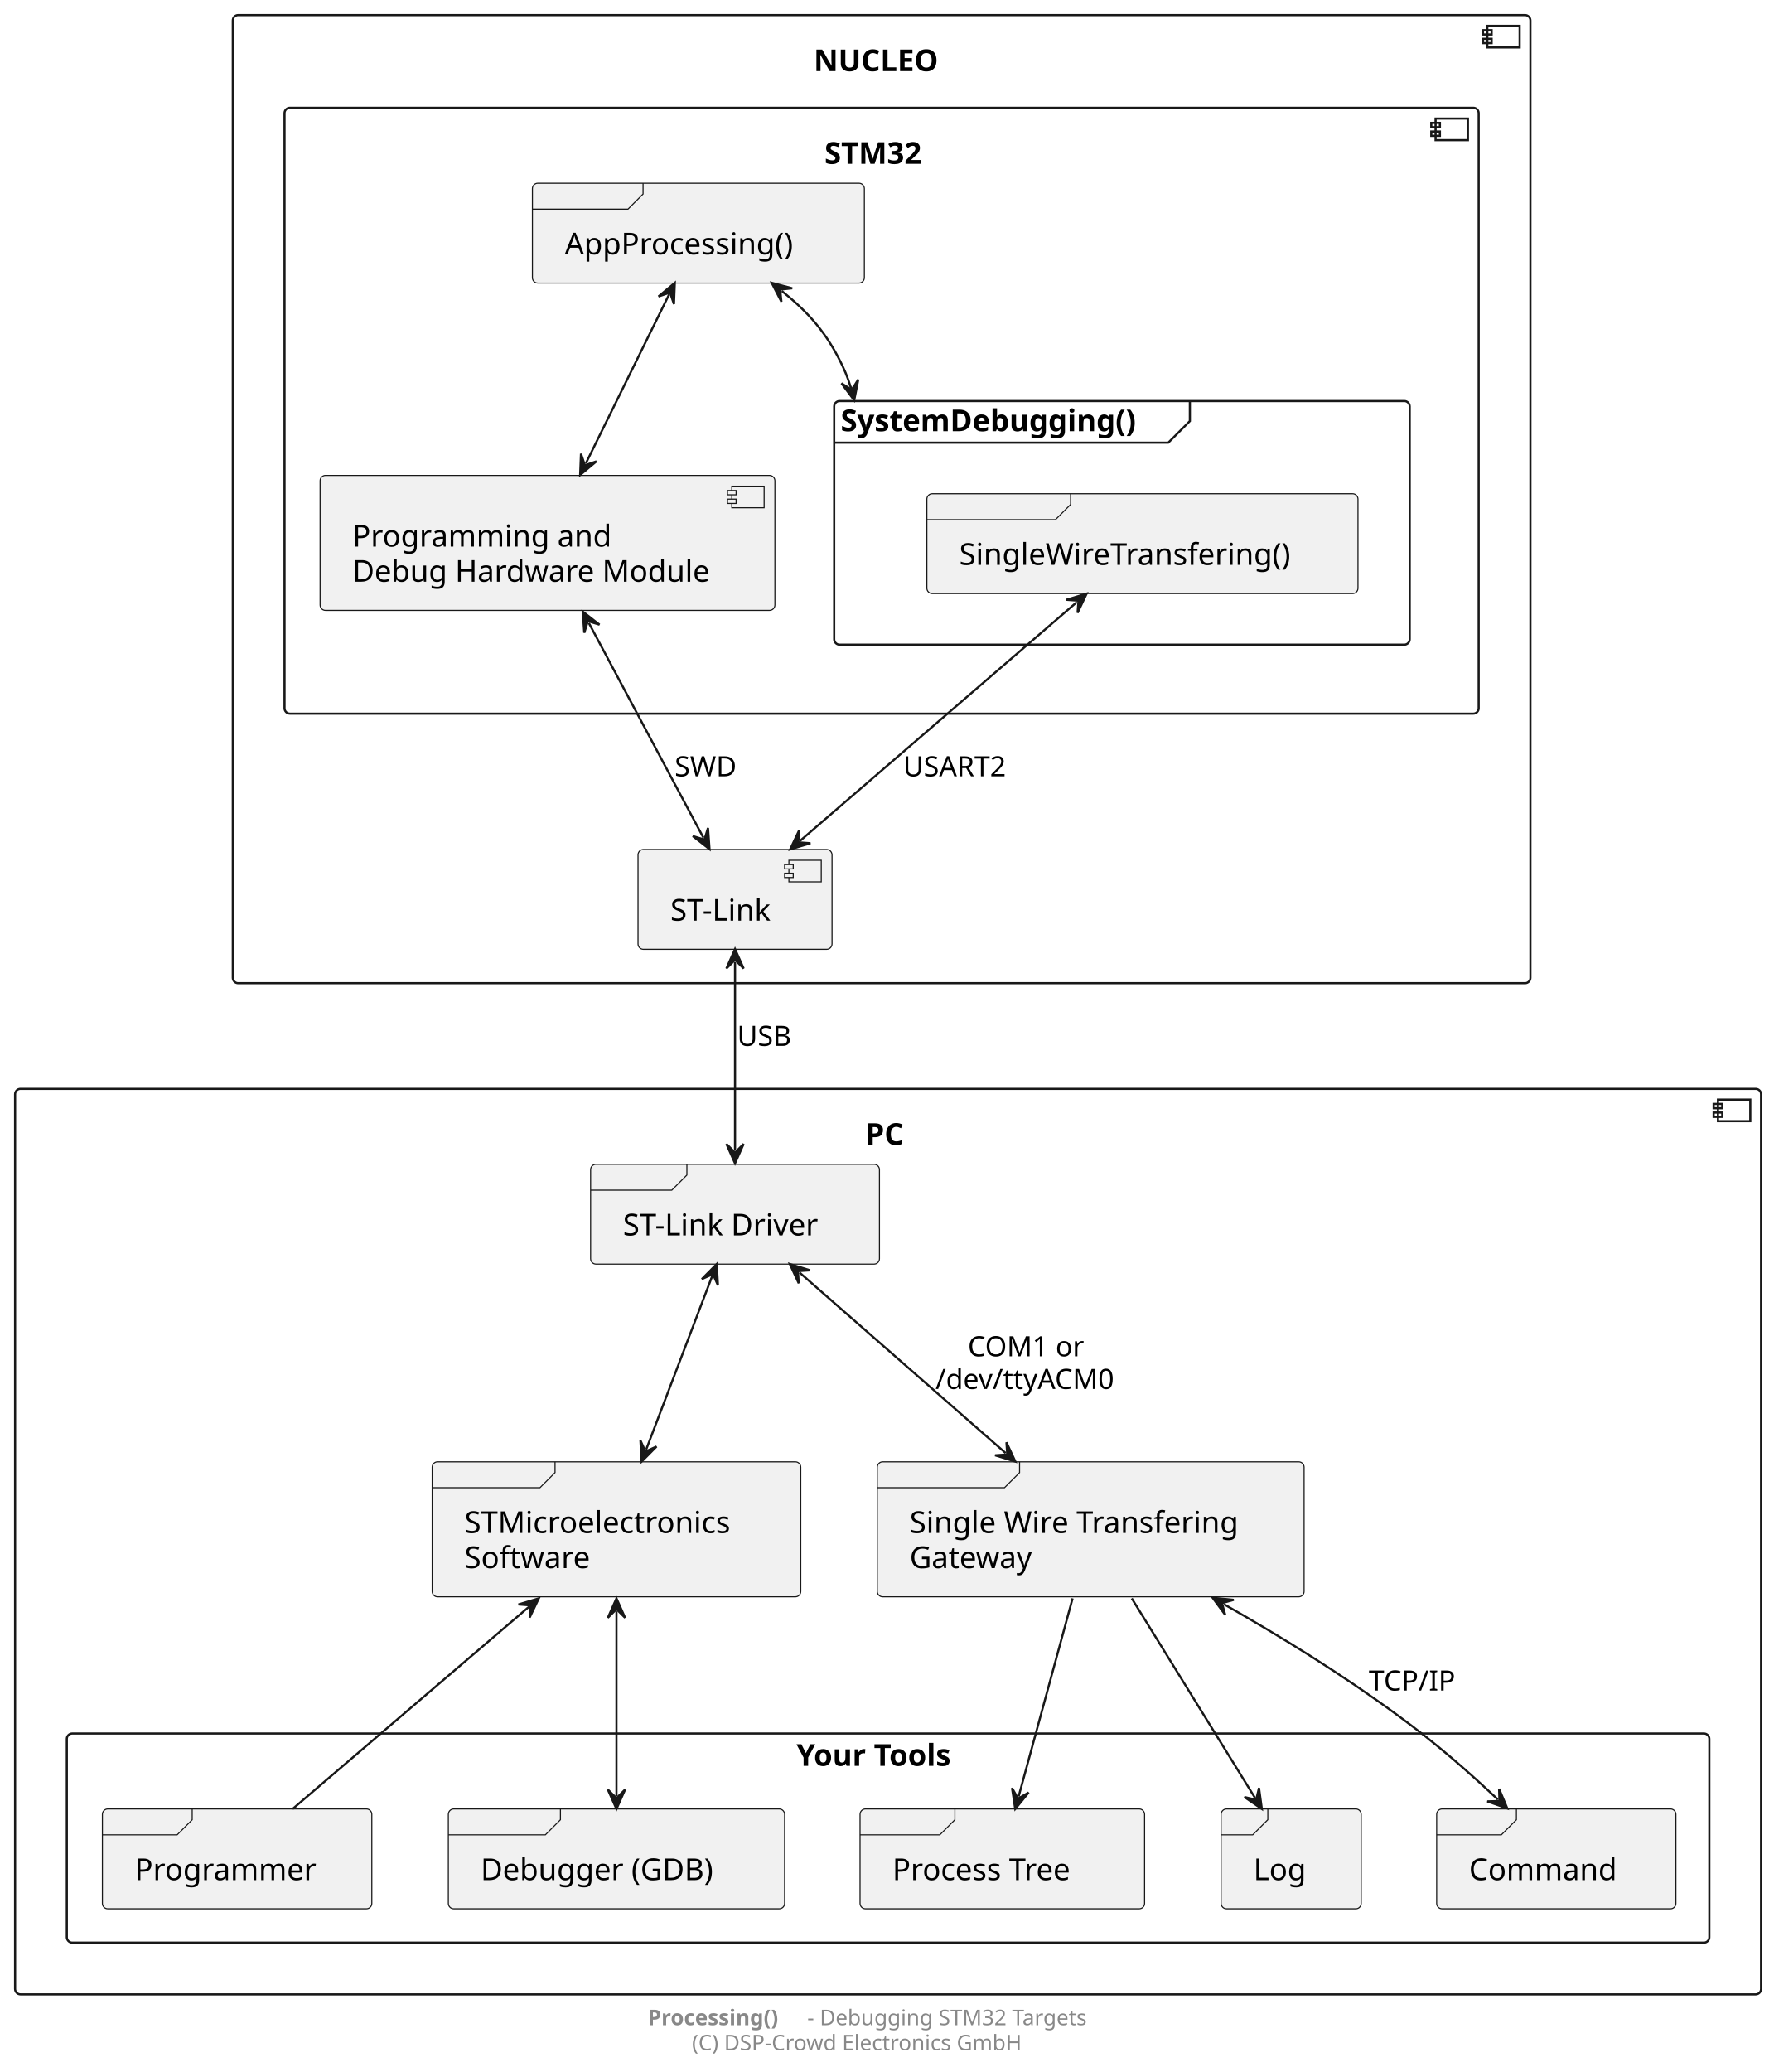
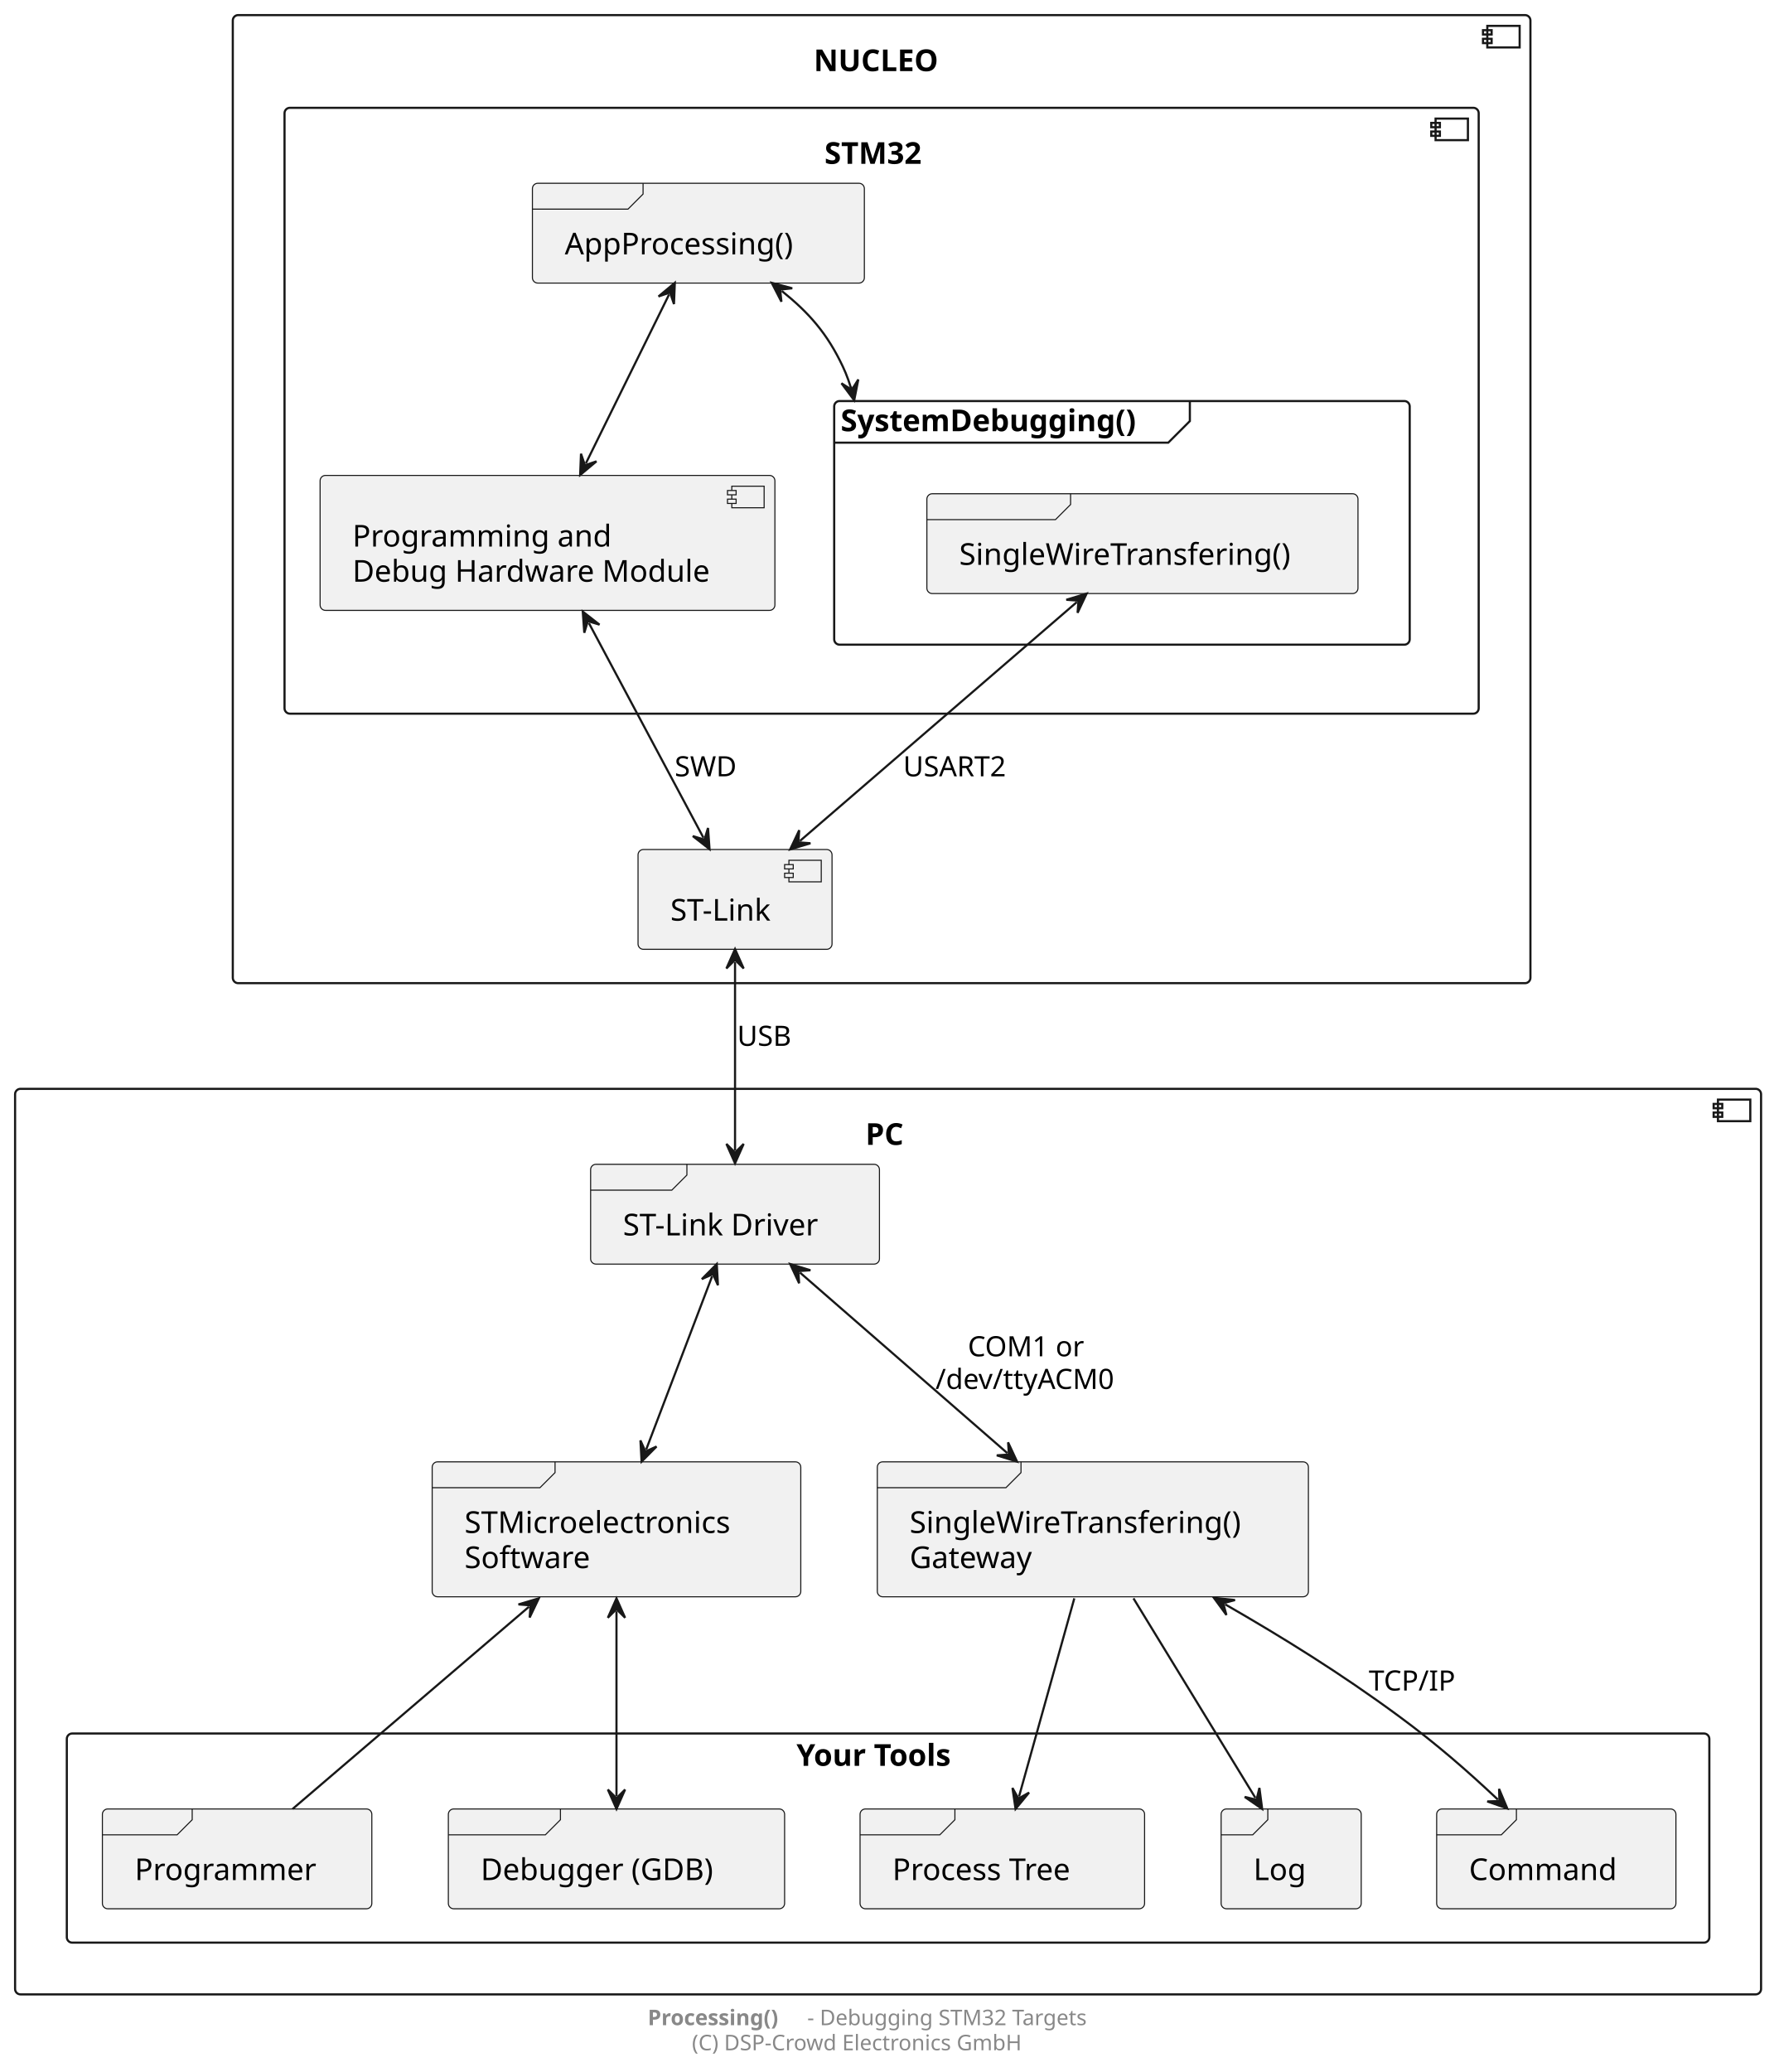
<svg xmlns="http://www.w3.org/2000/svg" contentStyleType="text/css" height="961px" preserveAspectRatio="none" style="width:823px;height:961px;background:#FFFFFF;" version="1.1" viewBox="0 0 823 961" width="823px" zoomAndPan="magnify">
  <defs />
  <g>
    <g id="cluster_pNuc">
      <rect fill="none" height="449" rx="2.5" ry="2.5" style="stroke:#181818;stroke-width:1.0;" width="602" x="108" y="7" />
      <rect fill="none" height="10" style="stroke:#181818;stroke-width:1.0;" width="15" x="690" y="12" />
      <rect fill="none" height="2" style="stroke:#181818;stroke-width:1.0;" width="4" x="688" y="14" />
      <rect fill="none" height="2" style="stroke:#181818;stroke-width:1.0;" width="4" x="688" y="18" />
      <text fill="#000000" font-family="sans-serif" font-size="14" font-weight="bold" lengthAdjust="spacing" textLength="63" x="377.5" y="32.995">NUCLEO</text>
    </g>
    <g id="cluster_STM32">
      <rect fill="none" height="281" rx="2.5" ry="2.5" style="stroke:#181818;stroke-width:1.0;" width="554" x="132" y="50" />
      <rect fill="none" height="10" style="stroke:#181818;stroke-width:1.0;" width="15" x="666" y="55" />
      <rect fill="none" height="2" style="stroke:#181818;stroke-width:1.0;" width="4" x="664" y="57" />
      <rect fill="none" height="2" style="stroke:#181818;stroke-width:1.0;" width="4" x="664" y="61" />
      <text fill="#000000" font-family="sans-serif" font-size="14" font-weight="bold" lengthAdjust="spacing" textLength="53" x="382.5" y="75.995">STM32</text>
    </g>
    <g id="cluster_pSysDbg">
      <rect fill="none" height="113" rx="2.5" ry="2.5" style="stroke:#181818;stroke-width:1.0;" width="267" x="387" y="186" />
      <path d="M552,186 L552,195.297 L542,205.297 L387,205.297 " fill="none" style="stroke:#181818;stroke-width:1.0;" />
      <text fill="#000000" font-family="sans-serif" font-size="14" font-weight="bold" lengthAdjust="spacing" textLength="155" x="390" y="199.995">SystemDebugging()</text>
    </g>
    <g id="cluster_pPc">
      <rect fill="none" height="420" rx="2.5" ry="2.5" style="stroke:#181818;stroke-width:1.0;" width="810" x="7" y="505" />
      <rect fill="none" height="10" style="stroke:#181818;stroke-width:1.0;" width="15" x="797" y="510" />
      <rect fill="none" height="2" style="stroke:#181818;stroke-width:1.0;" width="4" x="795" y="512" />
      <rect fill="none" height="2" style="stroke:#181818;stroke-width:1.0;" width="4" x="795" y="516" />
      <text fill="#000000" font-family="sans-serif" font-size="14" font-weight="bold" lengthAdjust="spacing" textLength="21" x="401.5" y="530.995">PC</text>
    </g>
    <g id="cluster_pTools">
      <rect fill="none" height="97" rx="2.5" ry="2.5" style="stroke:#181818;stroke-width:1.0;" width="762" x="31" y="804" />
      <text fill="#000000" font-family="sans-serif" font-size="14" font-weight="bold" lengthAdjust="spacing" textLength="85" x="369.5" y="818.995">Your Tools</text>
    </g>
    <g id="elem_pStLink">
      <rect fill="#F1F1F1" height="46.297" rx="2.5" ry="2.5" style="stroke:#181818;stroke-width:0.5;" width="90" x="296" y="394" />
      <rect fill="#F1F1F1" height="10" style="stroke:#181818;stroke-width:0.5;" width="15" x="366" y="399" />
      <rect fill="#F1F1F1" height="2" style="stroke:#181818;stroke-width:0.5;" width="4" x="364" y="401" />
      <rect fill="#F1F1F1" height="2" style="stroke:#181818;stroke-width:0.5;" width="4" x="364" y="405" />
      <text fill="#000000" font-family="sans-serif" font-size="14" lengthAdjust="spacing" textLength="50" x="311" y="426.995">ST-Link</text>
    </g>
    <g id="elem_pApp">
      <rect fill="#F1F1F1" height="46.297" rx="2.5" ry="2.5" style="stroke:#181818;stroke-width:0.5;" width="154" x="247" y="85" />
      <path d="M298.333,85 L298.333,90 L291.333,97 L247,97 " fill="none" style="stroke:#181818;stroke-width:0.5;" />
      <text fill="#000000" font-family="sans-serif" font-size="14" lengthAdjust="spacing" textLength="114" x="262" y="117.995">AppProcessing()</text>
    </g>
    <g id="elem_pHwDbg">
      <rect fill="#F1F1F1" height="62.594" rx="2.5" ry="2.5" style="stroke:#181818;stroke-width:0.5;" width="211" x="148.5" y="220.5" />
      <rect fill="#F1F1F1" height="10" style="stroke:#181818;stroke-width:0.5;" width="15" x="339.5" y="225.5" />
      <rect fill="#F1F1F1" height="2" style="stroke:#181818;stroke-width:0.5;" width="4" x="337.5" y="227.5" />
      <rect fill="#F1F1F1" height="2" style="stroke:#181818;stroke-width:0.5;" width="4" x="337.5" y="231.5" />
      <text fill="#000000" font-family="sans-serif" font-size="14" lengthAdjust="spacing" textLength="122" x="163.5" y="253.495">Programming and</text>
      <text fill="#000000" font-family="sans-serif" font-size="14" lengthAdjust="spacing" textLength="171" x="163.5" y="269.792">Debug Hardware Module</text>
    </g>
    <g id="elem_pSwt">
      <rect fill="#F1F1F1" height="46.297" rx="2.5" ry="2.5" style="stroke:#181818;stroke-width:0.5;" width="200" x="430" y="229" />
      <path d="M496.667,229 L496.667,234 L489.667,241 L430,241 " fill="none" style="stroke:#181818;stroke-width:0.5;" />
      <text fill="#000000" font-family="sans-serif" font-size="14" lengthAdjust="spacing" textLength="160" x="445" y="261.995">SingleWireTransfering()</text>
    </g>
    <g id="elem_pDrv">
      <rect fill="#F1F1F1" height="46.297" rx="2.5" ry="2.5" style="stroke:#181818;stroke-width:0.5;" width="134" x="274" y="540" />
      <path d="M318.667,540 L318.667,545 L311.667,552 L274,552 " fill="none" style="stroke:#181818;stroke-width:0.5;" />
      <text fill="#000000" font-family="sans-serif" font-size="14" lengthAdjust="spacing" textLength="94" x="289" y="572.995">ST-Link Driver</text>
    </g>
    <g id="elem_pGw">
-       <rect fill="#F1F1F1" height="62.594" rx="2.5" ry="2.5" style="stroke:#181818;stroke-width:0.5;" width="198" x="407" y="678" />
-       <path d="M473,678 L473,683 L466,690 L407,690 " fill="none" style="stroke:#181818;stroke-width:0.5;" />
-       <text fill="#000000" font-family="sans-serif" font-size="14" lengthAdjust="spacing" textLength="158" x="422" y="710.995">Single Wire Transfering</text>
+       <rect fill="#F1F1F1" height="62.594" rx="2.5" ry="2.5" style="stroke:#181818;stroke-width:0.5;" width="200" x="407" y="678" />
+       <path d="M473.667,678 L473.667,683 L466.667,690 L407,690 " fill="none" style="stroke:#181818;stroke-width:0.5;" />
+       <text fill="#000000" font-family="sans-serif" font-size="14" lengthAdjust="spacing" textLength="160" x="422" y="710.995">SingleWireTransfering()</text>
      <text fill="#000000" font-family="sans-serif" font-size="14" lengthAdjust="spacing" textLength="59" x="422" y="727.292">Gateway</text>
    </g>
    <g id="elem_pStSw">
      <rect fill="#F1F1F1" height="62.594" rx="2.5" ry="2.5" style="stroke:#181818;stroke-width:0.5;" width="171" x="200.5" y="678" />
      <path d="M257.5,678 L257.5,683 L250.5,690 L200.5,690 " fill="none" style="stroke:#181818;stroke-width:0.5;" />
      <text fill="#000000" font-family="sans-serif" font-size="14" lengthAdjust="spacing" textLength="131" x="215.5" y="710.995">STMicroelectronics</text>
      <text fill="#000000" font-family="sans-serif" font-size="14" lengthAdjust="spacing" textLength="60" x="215.5" y="727.292">Software</text>
    </g>
    <g id="elem_pProg">
      <rect fill="#F1F1F1" height="46.297" rx="2.5" ry="2.5" style="stroke:#181818;stroke-width:0.5;" width="125" x="47.5" y="839" />
      <path d="M89.167,839 L89.167,844 L82.167,851 L47.5,851 " fill="none" style="stroke:#181818;stroke-width:0.5;" />
      <text fill="#000000" font-family="sans-serif" font-size="14" lengthAdjust="spacing" textLength="85" x="62.5" y="871.995">Programmer</text>
    </g>
    <g id="elem_pDbg">
      <rect fill="#F1F1F1" height="46.297" rx="2.5" ry="2.5" style="stroke:#181818;stroke-width:0.5;" width="156" x="208" y="839" />
      <path d="M260,839 L260,844 L253,851 L208,851 " fill="none" style="stroke:#181818;stroke-width:0.5;" />
      <text fill="#000000" font-family="sans-serif" font-size="14" lengthAdjust="spacing" textLength="116" x="223" y="871.995">Debugger (GDB)</text>
    </g>
    <g id="elem_pTree">
      <rect fill="#F1F1F1" height="46.297" rx="2.5" ry="2.5" style="stroke:#181818;stroke-width:0.5;" width="132" x="399" y="839" />
      <path d="M443,839 L443,844 L436,851 L399,851 " fill="none" style="stroke:#181818;stroke-width:0.5;" />
      <text fill="#000000" font-family="sans-serif" font-size="14" lengthAdjust="spacing" textLength="92" x="414" y="871.995">Process Tree</text>
    </g>
    <g id="elem_pLog">
      <rect fill="#F1F1F1" height="46.297" rx="2.5" ry="2.5" style="stroke:#181818;stroke-width:0.5;" width="65" x="566.5" y="839" />
      <path d="M588.167,839 L588.167,844 L581.167,851 L566.5,851 " fill="none" style="stroke:#181818;stroke-width:0.5;" />
      <text fill="#000000" font-family="sans-serif" font-size="14" lengthAdjust="spacing" textLength="25" x="581.5" y="871.995">Log</text>
    </g>
    <g id="elem_pCmd">
      <rect fill="#F1F1F1" height="46.297" rx="2.5" ry="2.5" style="stroke:#181818;stroke-width:0.5;" width="111" x="666.5" y="839" />
      <path d="M703.5,839 L703.5,844 L696.5,851 L666.5,851 " fill="none" style="stroke:#181818;stroke-width:0.5;" />
      <text fill="#000000" font-family="sans-serif" font-size="14" lengthAdjust="spacing" textLength="71" x="681.5" y="871.995">Command</text>
    </g>
    <g id="link_pApp_pHwDbg">
      <path d="M310.407,136.572 C298.607,160.512 285.021,188.058 271.801,214.898 " fill="none" id="pApp-pHwDbg" style="stroke:#181818;stroke-width:1.0;" />
      <polygon fill="#181818" points="313.06,131.19,305.493,137.494,310.849,135.675,312.669,141.031,313.06,131.19" style="stroke:#181818;stroke-width:1.0;" />
      <polygon fill="#181818" points="269.15,220.28,276.715,213.974,271.359,215.795,269.538,210.439,269.15,220.28" style="stroke:#181818;stroke-width:1.0;" />
    </g>
    <g id="link_pApp_pSysDbg">
      <path d="M362.694,134.942 C375.364,145.143 383.75,154.63 391,170 C392.863,173.947 394.333,178.127 395.478,182.424 C395.764,183.498 394.702,178.728 394.949,179.816 " fill="none" id="pApp-pSysDbg" style="stroke:#181818;stroke-width:1.0;" />
      <polygon fill="#181818" points="358.02,131.18,362.522,139.94,361.915,134.315,367.539,133.708,358.02,131.18" style="stroke:#181818;stroke-width:1.0;" />
      <polygon fill="#181818" points="396.277,185.667,398.185,176.004,395.17,180.791,390.384,177.776,396.277,185.667" style="stroke:#181818;stroke-width:1.0;" />
    </g>
    <g id="link_pSwt_pStLink">
      <path d="M499.576,279.239 C463.376,310.459 407.144,358.962 371.114,390.032 " fill="none" id="pSwt-pStLink" style="stroke:#181818;stroke-width:1.0;" />
      <polygon fill="#181818" points="504.12,275.32,494.692,278.169,500.334,278.586,499.917,284.227,504.12,275.32" style="stroke:#181818;stroke-width:1.0;" />
      <polygon fill="#181818" points="366.57,393.95,375.998,391.102,370.356,390.685,370.774,385.043,366.57,393.95" style="stroke:#181818;stroke-width:1.0;" />
      <text fill="#000000" font-family="sans-serif" font-size="13" lengthAdjust="spacing" textLength="51" x="419" y="360.067">USART2</text>
    </g>
    <g id="link_pHwDbg_pStLink">
      <path d="M273.185,288.953 C290.315,321.043 311.145,360.067 326.345,388.547 " fill="none" id="pHwDbg-pStLink" style="stroke:#181818;stroke-width:1.0;" />
      <polygon fill="#181818" points="270.36,283.66,271.07,293.483,272.715,288.071,278.127,289.716,270.36,283.66" style="stroke:#181818;stroke-width:1.0;" />
      <polygon fill="#181818" points="329.17,393.84,328.461,384.017,326.816,389.429,321.404,387.783,329.17,393.84" style="stroke:#181818;stroke-width:1.0;" />
      <text fill="#000000" font-family="sans-serif" font-size="13" lengthAdjust="spacing" textLength="30" x="313" y="360.067">SWD</text>
    </g>
    <g id="link_pDrv_pStSw">
      <path d="M330.396,591.868 C321.056,616.408 310.235,644.833 299.785,672.283 " fill="none" id="pDrv-pStSw" style="stroke:#181818;stroke-width:1.0;" />
      <polygon fill="#181818" points="332.53,586.26,325.59,593.249,330.751,590.933,333.067,596.094,332.53,586.26" style="stroke:#181818;stroke-width:1.0;" />
      <polygon fill="#181818" points="297.65,677.89,304.59,670.902,299.429,673.217,297.114,668.056,297.65,677.89" style="stroke:#181818;stroke-width:1.0;" />
    </g>
    <g id="link_pDrv_pGw">
-       <path d="M370.934,590.213 C398.954,614.753 435.186,646.487 466.536,673.937 " fill="none" id="pDrv-pGw" style="stroke:#181818;stroke-width:1.0;" />
-       <polygon fill="#181818" points="366.42,586.26,370.555,595.199,370.181,589.554,375.826,589.181,366.42,586.26" style="stroke:#181818;stroke-width:1.0;" />
-       <polygon fill="#181818" points="471.05,677.89,466.914,668.952,467.288,674.596,461.644,674.971,471.05,677.89" style="stroke:#181818;stroke-width:1.0;" />
+       <path d="M371.096,590.199 C399.296,614.739 435.774,646.501 467.314,673.951 " fill="none" id="pDrv-pGw" style="stroke:#181818;stroke-width:1.0;" />
+       <polygon fill="#181818" points="366.57,586.26,370.733,595.186,370.342,589.542,375.985,589.151,366.57,586.26" style="stroke:#181818;stroke-width:1.0;" />
+       <polygon fill="#181818" points="471.84,677.89,467.677,668.964,468.068,674.607,462.425,674.999,471.84,677.89" style="stroke:#181818;stroke-width:1.0;" />
      <text fill="#000000" font-family="sans-serif" font-size="13" lengthAdjust="spacing" textLength="55" x="449" y="629.067">COM1 or</text>
      <text fill="#000000" font-family="sans-serif" font-size="13" lengthAdjust="spacing" textLength="85" x="434" y="644.2">/dev/ttyACM0</text>
    </g>
    <g id="link_pGw_pTree">
-       <path d="M497.6,741.32 C489.69,770.39 479.587,807.441 472.567,833.211 " fill="none" id="pGw-to-pTree" style="stroke:#181818;stroke-width:1.0;" />
-       <polygon fill="#181818" points="470.99,839,477.215,831.368,472.304,834.176,469.496,829.265,470.99,839" style="stroke:#181818;stroke-width:1.0;" />
+       <path d="M498.4,741.32 C490.29,770.39 479.942,807.451 472.752,833.221 " fill="none" id="pGw-to-pTree" style="stroke:#181818;stroke-width:1.0;" />
+       <polygon fill="#181818" points="471.14,839,477.411,831.406,472.484,834.184,469.706,829.256,471.14,839" style="stroke:#181818;stroke-width:1.0;" />
    </g>
    <g id="link_pGw_pLog">
-       <path d="M525.04,741.32 C543.01,770.39 566.327,808.125 582.247,833.895 " fill="none" id="pGw-to-pLog" style="stroke:#181818;stroke-width:1.0;" />
-       <polygon fill="#181818" points="585.4,839,584.073,829.241,582.772,834.746,577.267,833.446,585.4,839" style="stroke:#181818;stroke-width:1.0;" />
+       <path d="M525.84,741.32 C543.61,770.39 566.671,808.111 582.421,833.88 " fill="none" id="pGw-to-pLog" style="stroke:#181818;stroke-width:1.0;" />
+       <polygon fill="#181818" points="585.55,839,584.27,829.235,582.942,834.734,577.444,833.407,585.55,839" style="stroke:#181818;stroke-width:1.0;" />
    </g>
    <g id="link_pGw_pCmd">
-       <path d="M567.773,744.01 C594.713,759.36 621.72,775.97 649,796 C666.78,809.05 680.962,821.496 694.913,834.636 " fill="none" id="pGw-pCmd" style="stroke:#181818;stroke-width:1.0;" />
-       <polygon fill="#181818" points="562.56,741.04,568.399,748.971,566.904,743.515,572.36,742.02,562.56,741.04" style="stroke:#181818;stroke-width:1.0;" />
-       <polygon fill="#181818" points="699.28,838.75,695.471,829.667,695.64,835.322,689.986,835.491,699.28,838.75" style="stroke:#181818;stroke-width:1.0;" />
+       <path d="M568.352,744.079 C595.102,759.449 621.89,776.04 649,796 C666.76,809.08 680.939,821.529 694.899,834.659 " fill="none" id="pGw-pCmd" style="stroke:#181818;stroke-width:1.0;" />
+       <polygon fill="#181818" points="563.15,741.09,568.961,749.042,567.485,743.581,572.946,742.106,563.15,741.09" style="stroke:#181818;stroke-width:1.0;" />
+       <polygon fill="#181818" points="699.27,838.77,695.455,829.69,695.628,835.344,689.974,835.518,699.27,838.77" style="stroke:#181818;stroke-width:1.0;" />
      <text fill="#000000" font-family="sans-serif" font-size="13" lengthAdjust="spacing" textLength="39" x="635" y="784.067">TCP/IP</text>
    </g>
    <g id="link_pStSw_pProg">
      <path d="M245.4,745.22 C211.41,774.29 165.86,813.23 135.73,839 " fill="none" id="pStSw-backto-pProg" style="stroke:#181818;stroke-width:1.0;" />
      <polygon fill="#181818" points="249.96,741.32,240.52,744.13,246.16,744.57,245.72,750.21,249.96,741.32" style="stroke:#181818;stroke-width:1.0;" />
    </g>
    <g id="link_pStSw_pDbg">
      <path d="M286,747.32 C286,776.39 286,807.23 286,833 " fill="none" id="pStSw-pDbg" style="stroke:#181818;stroke-width:1.0;" />
      <polygon fill="#181818" points="286,741.32,282,750.32,286,746.32,290,750.32,286,741.32" style="stroke:#181818;stroke-width:1.0;" />
      <polygon fill="#181818" points="286,839,290,830,286,834,282,830,286,839" style="stroke:#181818;stroke-width:1.0;" />
    </g>
    <g id="link_pStLink_pDrv">
      <path d="M341,446.18 C341,473.17 341,506.45 341,533.55 " fill="none" id="pStLink-pDrv" style="stroke:#181818;stroke-width:1.0;" />
      <polygon fill="#181818" points="341,440.18,337,449.18,341,445.18,345,449.18,341,440.18" style="stroke:#181818;stroke-width:1.0;" />
      <polygon fill="#181818" points="341,539.55,345,530.55,341,534.55,337,530.55,341,539.55" style="stroke:#181818;stroke-width:1.0;" />
      <text fill="#000000" font-family="sans-serif" font-size="13" lengthAdjust="spacing" textLength="28" x="342" y="485.067">USB</text>
    </g>
    <text fill="#888888" font-family="sans-serif" font-size="10" font-weight="bold" lengthAdjust="spacing" textLength="71" x="300.5" y="939.282">Processing()</text>
    <text fill="#888888" font-family="sans-serif" font-size="10" lengthAdjust="spacing" textLength="134" x="374.5" y="939.282">- Debugging STM32 Targets</text>
    <text fill="#888888" font-family="sans-serif" font-size="10" lengthAdjust="spacing" textLength="167" x="321" y="950.923">(C) DSP-Crowd Electronics GmbH</text>
  </g>
</svg>
